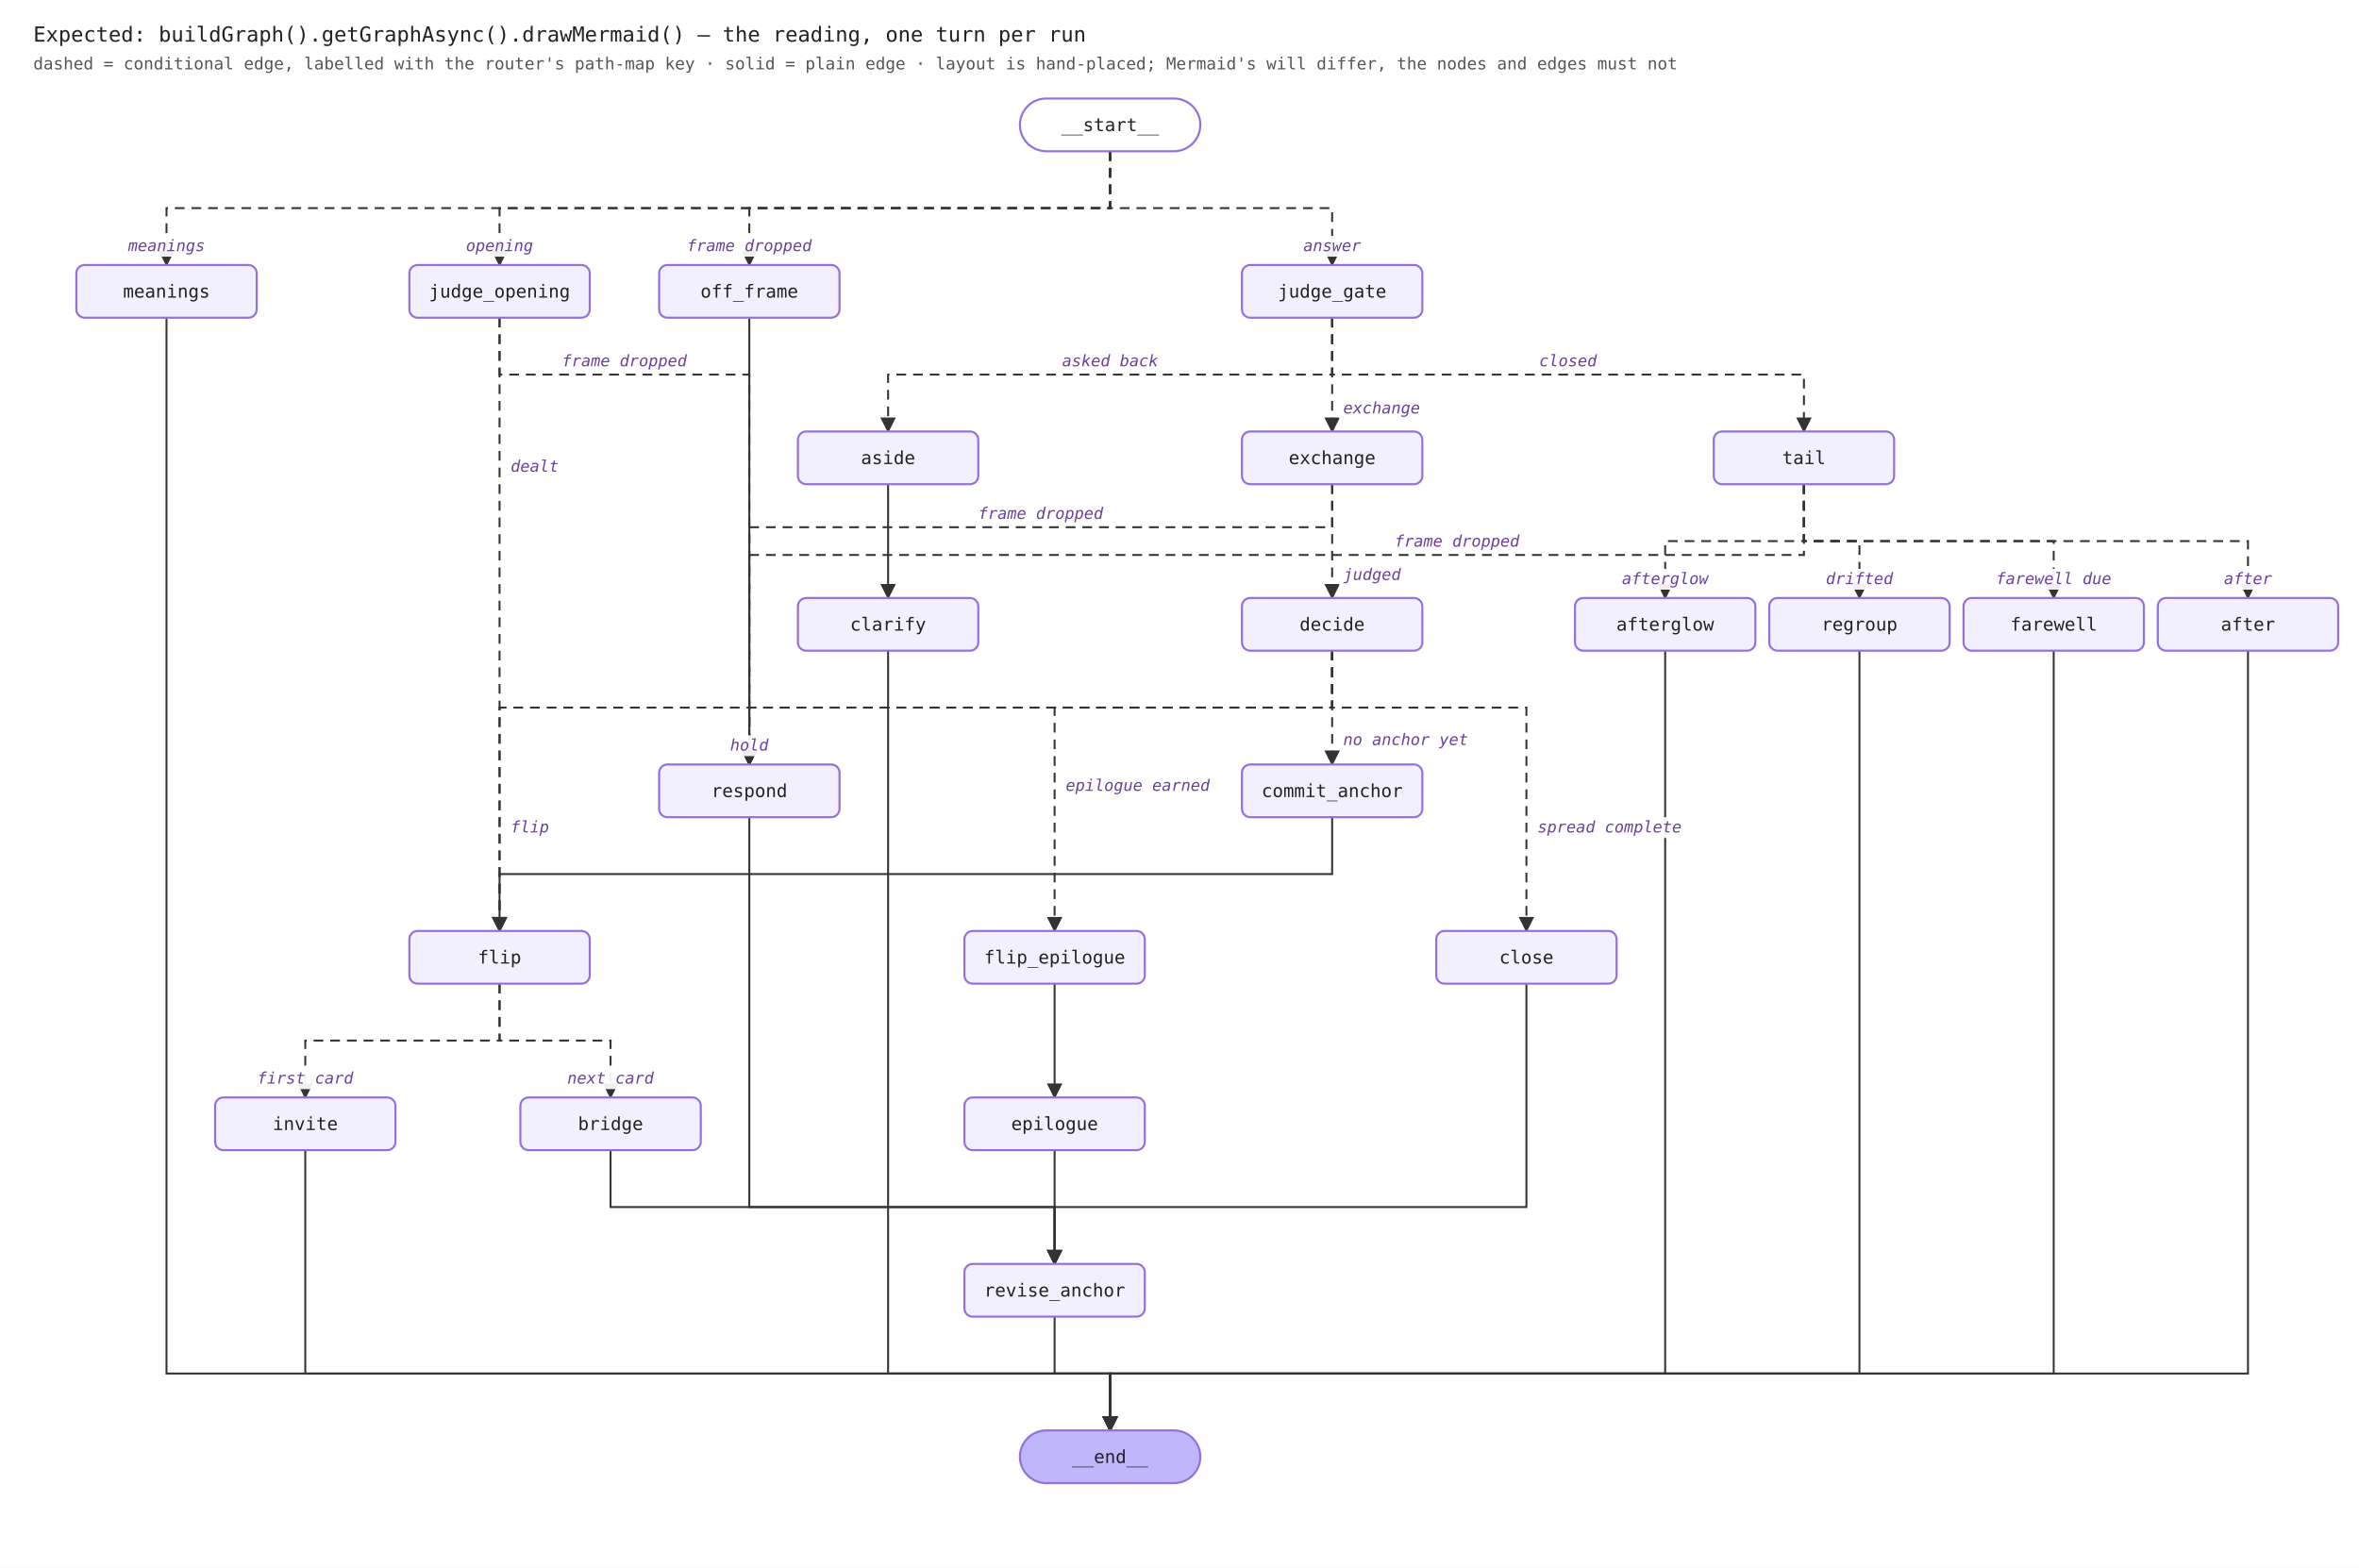
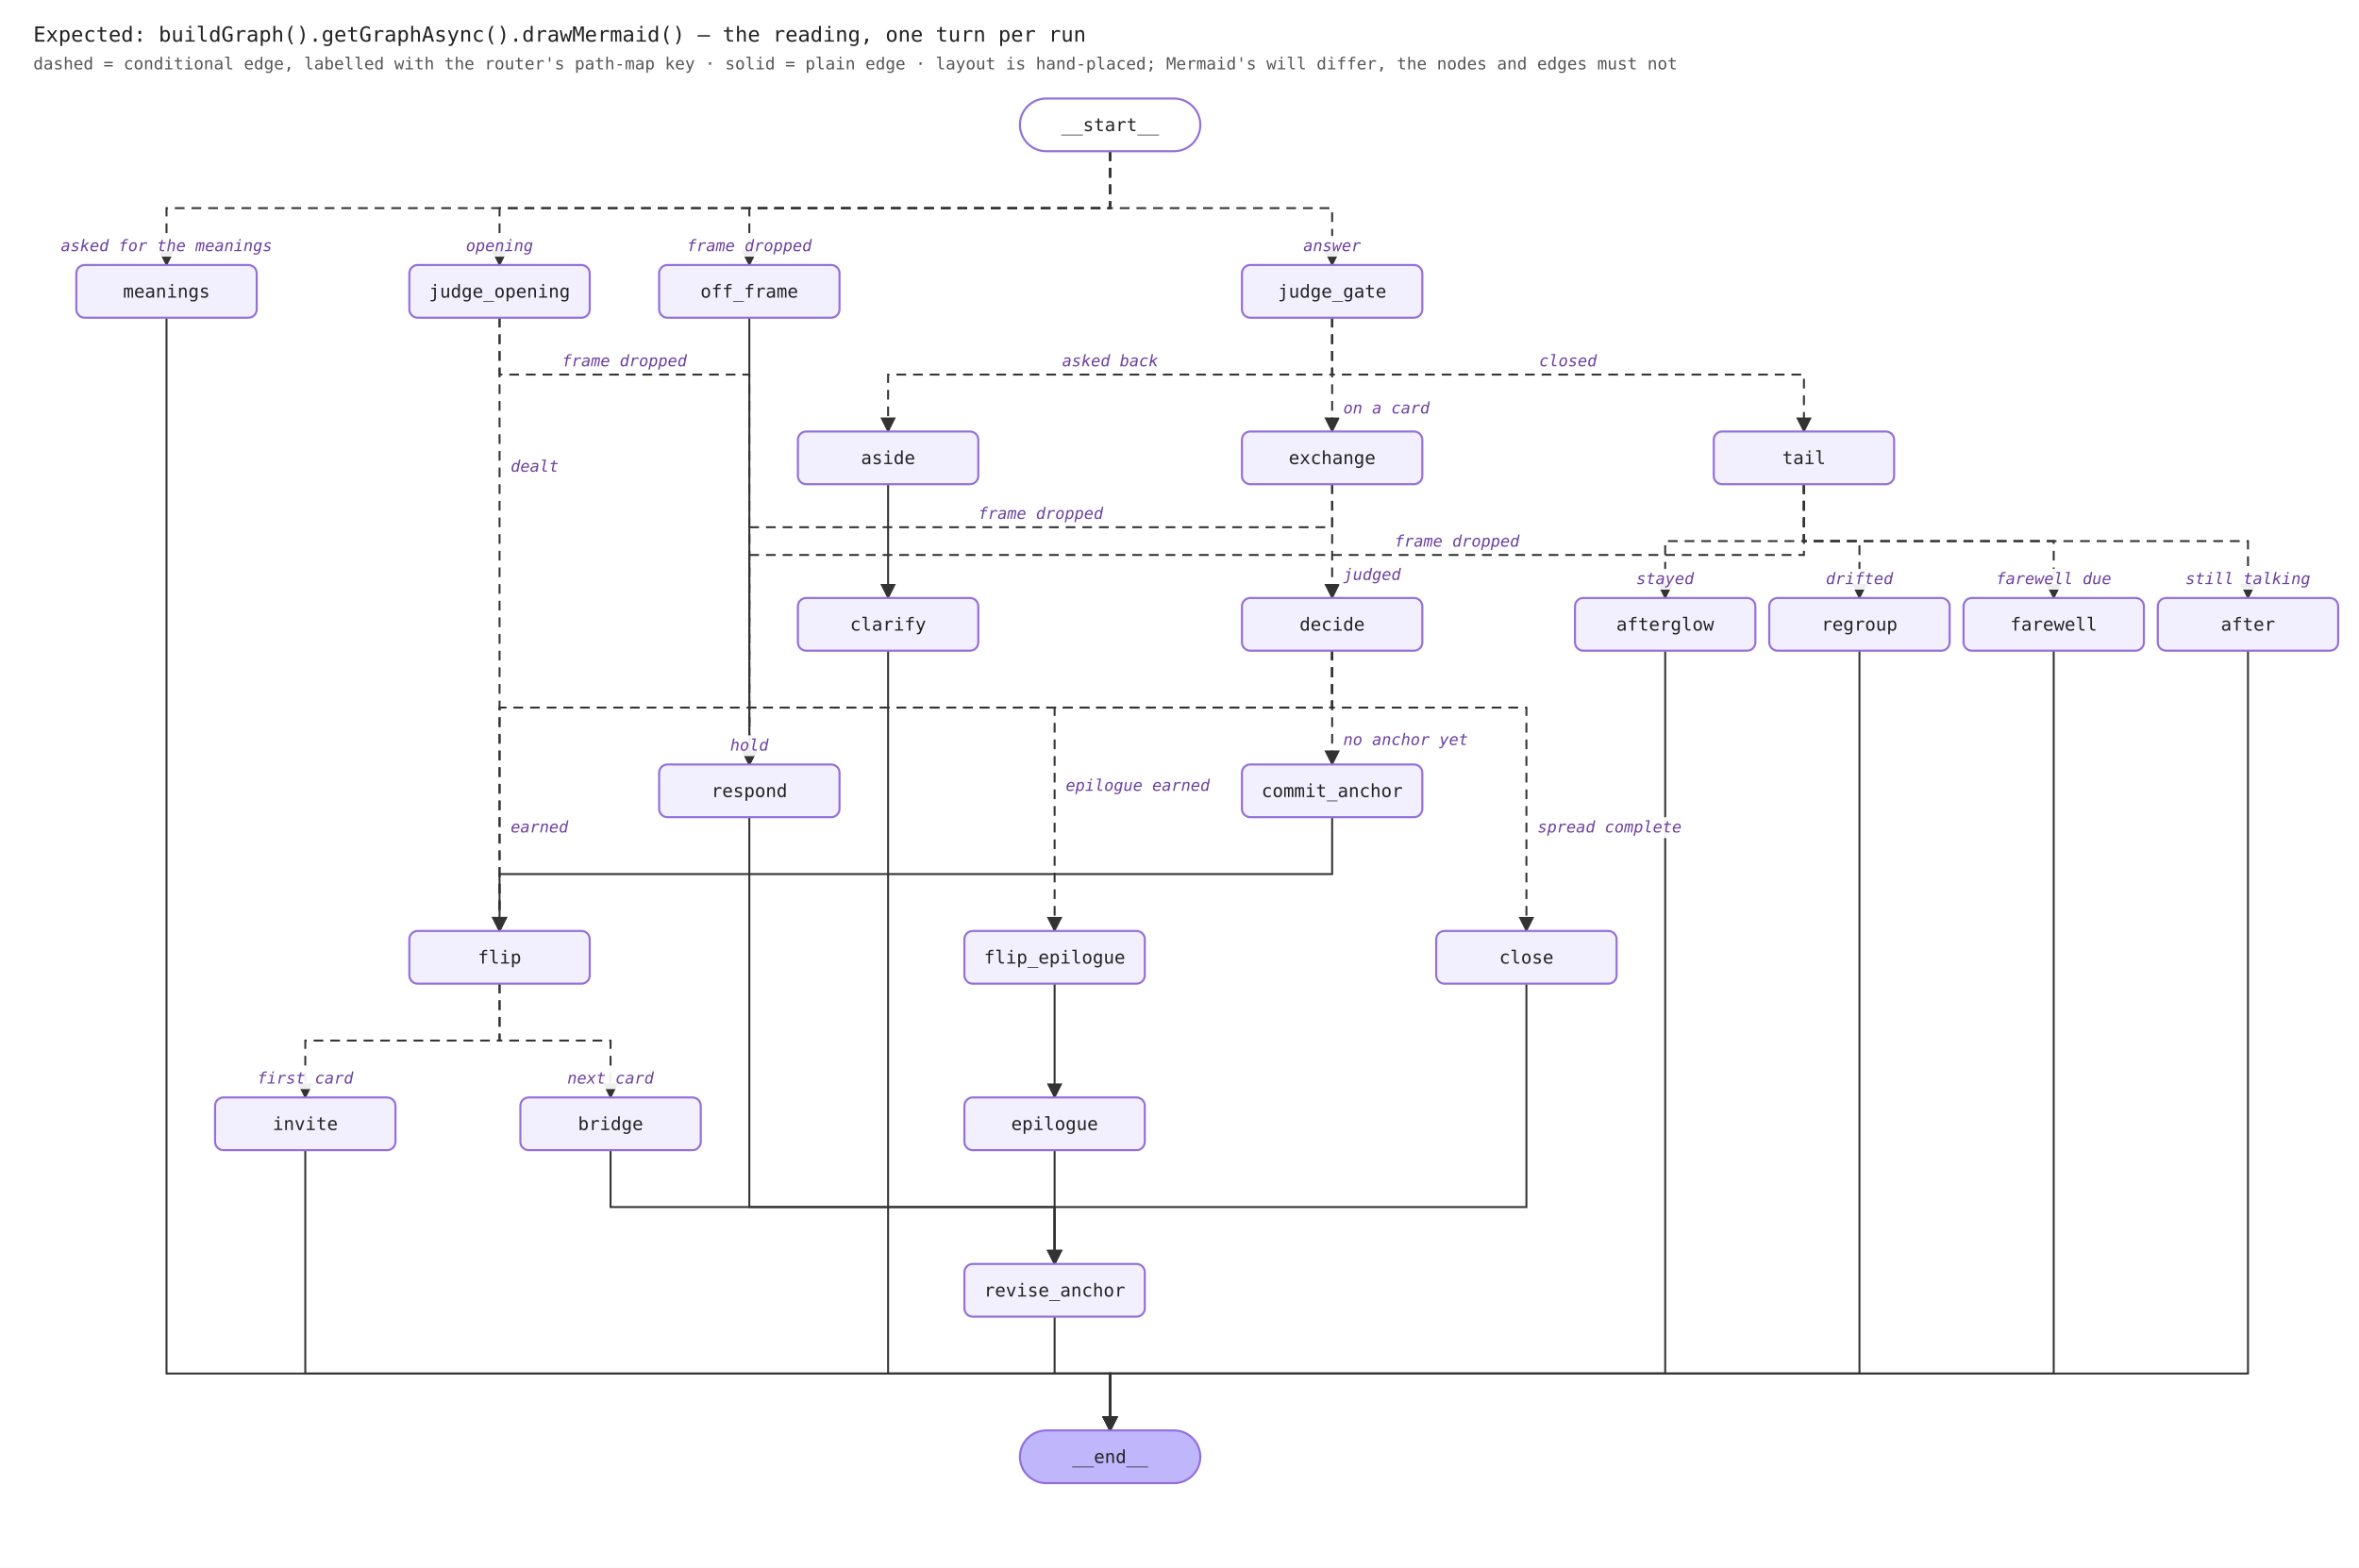
<svg xmlns="http://www.w3.org/2000/svg" width="1700" height="1130" viewBox="0 0 1700 1130" font-family="ui-monospace, SFMono-Regular, Menlo, monospace" font-size="13">
  <defs>
    <marker id="arrow" viewBox="0 0 10 10" refX="9" refY="5" markerWidth="8" markerHeight="8" orient="auto-start-reverse">
      <path d="M0,0 L10,5 L0,10 z" fill="#333" />
    </marker>
  </defs>
  <rect width="1700" height="1130" fill="#ffffff" />
  <text x="24" y="30" font-size="15" fill="#222">Expected: buildGraph().getGraphAsync().drawMermaid() — the reading, one turn per run</text>
  <text x="24" y="50" font-size="12" fill="#555">dashed = conditional edge, labelled with the router's path-map key · solid = plain edge · layout is hand-placed; Mermaid's will differ, the nodes and edges must not</text>
  <g transform="translate(0,40)">
    <path d="M800,69.0 L800,110 L120,110 L120,151.0" fill="none" stroke="#333" stroke-width="1.4" stroke-dasharray="7 5" marker-end="url(#arrow)" />
    <path d="M800,69.0 L800,110 L360,110 L360,151.0" fill="none" stroke="#333" stroke-width="1.4" stroke-dasharray="7 5" marker-end="url(#arrow)" />
    <path d="M800,69.0 L800,110 L540,110 L540,151.0" fill="none" stroke="#333" stroke-width="1.4" stroke-dasharray="7 5" marker-end="url(#arrow)" />
    <path d="M800,69.0 L800,110 L960,110 L960,151.0" fill="none" stroke="#333" stroke-width="1.4" stroke-dasharray="7 5" marker-end="url(#arrow)" />
    <path d="M360,189.0 L360,230 L540,230 L540,511.0" fill="none" stroke="#333" stroke-width="1.4" stroke-dasharray="7 5" marker-end="url(#arrow)" />
    <path d="M360,189.0 L360,631.0" fill="none" stroke="#333" stroke-width="1.4" stroke-dasharray="7 5" marker-end="url(#arrow)" />
    <path d="M540,189.0 L540,511.0" fill="none" stroke="#333" stroke-width="1.4" marker-end="url(#arrow)" />
    <path d="M960,189.0 L960,230 L640,230 L640,271.0" fill="none" stroke="#333" stroke-width="1.4" stroke-dasharray="7 5" marker-end="url(#arrow)" />
    <path d="M960,189.0 L960,230 L1300,230 L1300,271.0" fill="none" stroke="#333" stroke-width="1.4" stroke-dasharray="7 5" marker-end="url(#arrow)" />
    <path d="M960,189.0 L960,271.0" fill="none" stroke="#333" stroke-width="1.4" stroke-dasharray="7 5" marker-end="url(#arrow)" />
    <path d="M640,309.0 L640,391.0" fill="none" stroke="#333" stroke-width="1.4" marker-end="url(#arrow)" />
    <path d="M1300,309.0 L1300,360 L540,360 L540,511.0" fill="none" stroke="#333" stroke-width="1.4" stroke-dasharray="7 5" marker-end="url(#arrow)" />
    <path d="M1300,309.0 L1300,350 L1200,350 L1200,391.0" fill="none" stroke="#333" stroke-width="1.4" stroke-dasharray="7 5" marker-end="url(#arrow)" />
    <path d="M1300,309.0 L1300,350 L1340,350 L1340,391.0" fill="none" stroke="#333" stroke-width="1.4" stroke-dasharray="7 5" marker-end="url(#arrow)" />
    <path d="M1300,309.0 L1300,350 L1480,350 L1480,391.0" fill="none" stroke="#333" stroke-width="1.4" stroke-dasharray="7 5" marker-end="url(#arrow)" />
    <path d="M1300,309.0 L1300,350 L1620,350 L1620,391.0" fill="none" stroke="#333" stroke-width="1.4" stroke-dasharray="7 5" marker-end="url(#arrow)" />
    <path d="M960,309.0 L960,340 L540,340 L540,511.0" fill="none" stroke="#333" stroke-width="1.4" stroke-dasharray="7 5" marker-end="url(#arrow)" />
    <path d="M960,309.0 L960,391.0" fill="none" stroke="#333" stroke-width="1.4" stroke-dasharray="7 5" marker-end="url(#arrow)" />
    <path d="M960,429.0 L960,470 L540,470 L540,511.0" fill="none" stroke="#333" stroke-width="1.4" stroke-dasharray="7 5" marker-end="url(#arrow)" />
    <path d="M960,429.0 L960,511.0" fill="none" stroke="#333" stroke-width="1.4" stroke-dasharray="7 5" marker-end="url(#arrow)" />
    <path d="M960,429.0 L960,470 L360,470 L360,631.0" fill="none" stroke="#333" stroke-width="1.4" stroke-dasharray="7 5" marker-end="url(#arrow)" />
    <path d="M960,429.0 L960,470 L760,470 L760,631.0" fill="none" stroke="#333" stroke-width="1.4" stroke-dasharray="7 5" marker-end="url(#arrow)" />
    <path d="M960,429.0 L960,470 L1100,470 L1100,631.0" fill="none" stroke="#333" stroke-width="1.4" stroke-dasharray="7 5" marker-end="url(#arrow)" />
    <path d="M960,549.0 L960,590 L360,590 L360,631.0" fill="none" stroke="#333" stroke-width="1.4" marker-end="url(#arrow)" />
    <path d="M360,669.0 L360,710 L220,710 L220,751.0" fill="none" stroke="#333" stroke-width="1.4" stroke-dasharray="7 5" marker-end="url(#arrow)" />
    <path d="M360,669.0 L360,710 L440,710 L440,751.0" fill="none" stroke="#333" stroke-width="1.4" stroke-dasharray="7 5" marker-end="url(#arrow)" />
    <path d="M760,669.0 L760,751.0" fill="none" stroke="#333" stroke-width="1.4" marker-end="url(#arrow)" />
    <path d="M540,549.0 L540,830 L760,830 L760,871.0" fill="none" stroke="#333" stroke-width="1.4" marker-end="url(#arrow)" />
    <path d="M440,789.0 L440,830 L760,830 L760,871.0" fill="none" stroke="#333" stroke-width="1.4" marker-end="url(#arrow)" />
    <path d="M760,789.0 L760,871.0" fill="none" stroke="#333" stroke-width="1.4" marker-end="url(#arrow)" />
    <path d="M1100,669.0 L1100,830 L760,830 L760,871.0" fill="none" stroke="#333" stroke-width="1.4" marker-end="url(#arrow)" />
    <path d="M760,909.0 L760,950 L800,950 L800,991.0" fill="none" stroke="#333" stroke-width="1.4" marker-end="url(#arrow)" />
    <path d="M220,789.0 L220,950 L800,950 L800,991.0" fill="none" stroke="#333" stroke-width="1.4" marker-end="url(#arrow)" />
    <path d="M640,429.0 L640,950 L800,950 L800,991.0" fill="none" stroke="#333" stroke-width="1.4" marker-end="url(#arrow)" />
    <path d="M1200,429.0 L1200,950 L800,950 L800,991.0" fill="none" stroke="#333" stroke-width="1.4" marker-end="url(#arrow)" />
    <path d="M1340,429.0 L1340,950 L800,950 L800,991.0" fill="none" stroke="#333" stroke-width="1.4" marker-end="url(#arrow)" />
    <path d="M1480,429.0 L1480,950 L800,950 L800,991.0" fill="none" stroke="#333" stroke-width="1.4" marker-end="url(#arrow)" />
    <path d="M1620,429.0 L1620,950 L800,950 L800,991.0" fill="none" stroke="#333" stroke-width="1.4" marker-end="url(#arrow)" />
    <path d="M120,189.0 L120,950 L800,950 L800,991.0" fill="none" stroke="#333" stroke-width="1.4" marker-end="url(#arrow)" />
-     <rect x="86" y="130.0" width="67" height="15" rx="3" fill="#fff" fill-opacity="0.92" />
-     <text x="120" y="141.0" text-anchor="middle" font-size="11.5" font-style="italic" fill="#6b3fa0">meanings</text>
+     <rect x="35" y="130.0" width="171" height="15" rx="3" fill="#fff" fill-opacity="0.92" />
+     <text x="120" y="141.0" text-anchor="middle" font-size="11.5" font-style="italic" fill="#6b3fa0">asked for the meanings</text>
    <rect x="330" y="130.0" width="60" height="15" rx="3" fill="#fff" fill-opacity="0.92" />
    <text x="360" y="141.0" text-anchor="middle" font-size="11.5" font-style="italic" fill="#6b3fa0">opening</text>
    <rect x="488" y="130.0" width="104" height="15" rx="3" fill="#fff" fill-opacity="0.92" />
    <text x="540" y="141.0" text-anchor="middle" font-size="11.5" font-style="italic" fill="#6b3fa0">frame dropped</text>
    <rect x="934" y="130.0" width="52" height="15" rx="3" fill="#fff" fill-opacity="0.92" />
    <text x="960" y="141.0" text-anchor="middle" font-size="11.5" font-style="italic" fill="#6b3fa0">answer</text>
    <rect x="398" y="213" width="104" height="15" rx="3" fill="#fff" fill-opacity="0.92" />
    <text x="450" y="224" text-anchor="middle" font-size="11.5" font-style="italic" fill="#6b3fa0">frame dropped</text>
    <rect x="364" y="289" width="45" height="15" rx="3" fill="#fff" fill-opacity="0.92" />
    <text x="368" y="300" text-anchor="start" font-size="11.5" font-style="italic" fill="#6b3fa0">dealt</text>
    <rect x="759" y="213" width="82" height="15" rx="3" fill="#fff" fill-opacity="0.92" />
    <text x="800" y="224" text-anchor="middle" font-size="11.5" font-style="italic" fill="#6b3fa0">asked back</text>
    <rect x="1104" y="213" width="52" height="15" rx="3" fill="#fff" fill-opacity="0.92" />
    <text x="1130" y="224" text-anchor="middle" font-size="11.5" font-style="italic" fill="#6b3fa0">closed</text>
-     <rect x="964" y="247" width="67" height="15" rx="3" fill="#fff" fill-opacity="0.92" />
-     <text x="968" y="258" text-anchor="start" font-size="11.5" font-style="italic" fill="#6b3fa0">exchange</text>
+     <rect x="964" y="247" width="75" height="15" rx="3" fill="#fff" fill-opacity="0.92" />
+     <text x="968" y="258" text-anchor="start" font-size="11.5" font-style="italic" fill="#6b3fa0">on a card</text>
    <rect x="998" y="343" width="104" height="15" rx="3" fill="#fff" fill-opacity="0.92" />
    <text x="1050" y="354" text-anchor="middle" font-size="11.5" font-style="italic" fill="#6b3fa0">frame dropped</text>
-     <rect x="1163" y="370.0" width="75" height="15" rx="3" fill="#fff" fill-opacity="0.92" />
-     <text x="1200" y="381.0" text-anchor="middle" font-size="11.5" font-style="italic" fill="#6b3fa0">afterglow</text>
+     <rect x="1174" y="370.0" width="52" height="15" rx="3" fill="#fff" fill-opacity="0.92" />
+     <text x="1200" y="381.0" text-anchor="middle" font-size="11.5" font-style="italic" fill="#6b3fa0">stayed</text>
    <rect x="1310" y="370.0" width="60" height="15" rx="3" fill="#fff" fill-opacity="0.92" />
    <text x="1340" y="381.0" text-anchor="middle" font-size="11.5" font-style="italic" fill="#6b3fa0">drifted</text>
    <rect x="1432" y="370.0" width="97" height="15" rx="3" fill="#fff" fill-opacity="0.92" />
    <text x="1480" y="381.0" text-anchor="middle" font-size="11.5" font-style="italic" fill="#6b3fa0">farewell due</text>
-     <rect x="1598" y="370.0" width="45" height="15" rx="3" fill="#fff" fill-opacity="0.92" />
-     <text x="1620" y="381.0" text-anchor="middle" font-size="11.5" font-style="italic" fill="#6b3fa0">after</text>
+     <rect x="1568" y="370.0" width="104" height="15" rx="3" fill="#fff" fill-opacity="0.92" />
+     <text x="1620" y="381.0" text-anchor="middle" font-size="11.5" font-style="italic" fill="#6b3fa0">still talking</text>
    <rect x="698" y="323" width="104" height="15" rx="3" fill="#fff" fill-opacity="0.92" />
    <text x="750" y="334" text-anchor="middle" font-size="11.5" font-style="italic" fill="#6b3fa0">frame dropped</text>
    <rect x="964" y="367" width="52" height="15" rx="3" fill="#fff" fill-opacity="0.92" />
    <text x="968" y="378" text-anchor="start" font-size="11.5" font-style="italic" fill="#6b3fa0">judged</text>
    <rect x="521" y="490.0" width="38" height="15" rx="3" fill="#fff" fill-opacity="0.92" />
    <text x="540" y="501.0" text-anchor="middle" font-size="11.5" font-style="italic" fill="#6b3fa0">hold</text>
    <rect x="964" y="486" width="104" height="15" rx="3" fill="#fff" fill-opacity="0.92" />
    <text x="968" y="497" text-anchor="start" font-size="11.5" font-style="italic" fill="#6b3fa0">no anchor yet</text>
-     <rect x="364" y="549" width="38" height="15" rx="3" fill="#fff" fill-opacity="0.92" />
-     <text x="368" y="560" text-anchor="start" font-size="11.5" font-style="italic" fill="#6b3fa0">flip</text>
+     <rect x="364" y="549" width="52" height="15" rx="3" fill="#fff" fill-opacity="0.92" />
+     <text x="368" y="560" text-anchor="start" font-size="11.5" font-style="italic" fill="#6b3fa0">earned</text>
    <rect x="764" y="519" width="119" height="15" rx="3" fill="#fff" fill-opacity="0.92" />
    <text x="768" y="530" text-anchor="start" font-size="11.5" font-style="italic" fill="#6b3fa0">epilogue earned</text>
    <rect x="1104" y="549" width="119" height="15" rx="3" fill="#fff" fill-opacity="0.92" />
    <text x="1108" y="560" text-anchor="start" font-size="11.5" font-style="italic" fill="#6b3fa0">spread complete</text>
    <rect x="179" y="730.0" width="82" height="15" rx="3" fill="#fff" fill-opacity="0.92" />
    <text x="220" y="741.0" text-anchor="middle" font-size="11.5" font-style="italic" fill="#6b3fa0">first card</text>
    <rect x="403" y="730.0" width="75" height="15" rx="3" fill="#fff" fill-opacity="0.92" />
    <text x="440" y="741.0" text-anchor="middle" font-size="11.5" font-style="italic" fill="#6b3fa0">next card</text>
    <rect x="735.0" y="31.0" width="130" height="38" rx="19.0" fill="none" stroke="#9370db" stroke-width="1.5" />
    <text x="800" y="54.5" text-anchor="middle" fill="#222">__start__</text>
    <rect x="55.0" y="151.0" width="130" height="38" rx="6" fill="#f2f0ff" stroke="#9370db" stroke-width="1.5" />
    <text x="120" y="174.5" text-anchor="middle" fill="#222">meanings</text>
    <rect x="295.0" y="151.0" width="130" height="38" rx="6" fill="#f2f0ff" stroke="#9370db" stroke-width="1.5" />
    <text x="360" y="174.5" text-anchor="middle" fill="#222">judge_opening</text>
    <rect x="475.0" y="151.0" width="130" height="38" rx="6" fill="#f2f0ff" stroke="#9370db" stroke-width="1.5" />
    <text x="540" y="174.5" text-anchor="middle" fill="#222">off_frame</text>
    <rect x="895.0" y="151.0" width="130" height="38" rx="6" fill="#f2f0ff" stroke="#9370db" stroke-width="1.5" />
    <text x="960" y="174.5" text-anchor="middle" fill="#222">judge_gate</text>
    <rect x="575.0" y="271.0" width="130" height="38" rx="6" fill="#f2f0ff" stroke="#9370db" stroke-width="1.5" />
    <text x="640" y="294.5" text-anchor="middle" fill="#222">aside</text>
    <rect x="895.0" y="271.0" width="130" height="38" rx="6" fill="#f2f0ff" stroke="#9370db" stroke-width="1.5" />
    <text x="960" y="294.5" text-anchor="middle" fill="#222">exchange</text>
    <rect x="1235.0" y="271.0" width="130" height="38" rx="6" fill="#f2f0ff" stroke="#9370db" stroke-width="1.5" />
    <text x="1300" y="294.5" text-anchor="middle" fill="#222">tail</text>
    <rect x="575.0" y="391.0" width="130" height="38" rx="6" fill="#f2f0ff" stroke="#9370db" stroke-width="1.5" />
    <text x="640" y="414.5" text-anchor="middle" fill="#222">clarify</text>
    <rect x="895.0" y="391.0" width="130" height="38" rx="6" fill="#f2f0ff" stroke="#9370db" stroke-width="1.5" />
    <text x="960" y="414.5" text-anchor="middle" fill="#222">decide</text>
    <rect x="1135.0" y="391.0" width="130" height="38" rx="6" fill="#f2f0ff" stroke="#9370db" stroke-width="1.5" />
    <text x="1200" y="414.5" text-anchor="middle" fill="#222">afterglow</text>
    <rect x="1275.0" y="391.0" width="130" height="38" rx="6" fill="#f2f0ff" stroke="#9370db" stroke-width="1.5" />
    <text x="1340" y="414.5" text-anchor="middle" fill="#222">regroup</text>
    <rect x="1415.0" y="391.0" width="130" height="38" rx="6" fill="#f2f0ff" stroke="#9370db" stroke-width="1.5" />
    <text x="1480" y="414.5" text-anchor="middle" fill="#222">farewell</text>
    <rect x="1555.0" y="391.0" width="130" height="38" rx="6" fill="#f2f0ff" stroke="#9370db" stroke-width="1.5" />
    <text x="1620" y="414.5" text-anchor="middle" fill="#222">after</text>
    <rect x="475.0" y="511.0" width="130" height="38" rx="6" fill="#f2f0ff" stroke="#9370db" stroke-width="1.5" />
    <text x="540" y="534.5" text-anchor="middle" fill="#222">respond</text>
    <rect x="895.0" y="511.0" width="130" height="38" rx="6" fill="#f2f0ff" stroke="#9370db" stroke-width="1.5" />
    <text x="960" y="534.5" text-anchor="middle" fill="#222">commit_anchor</text>
    <rect x="295.0" y="631.0" width="130" height="38" rx="6" fill="#f2f0ff" stroke="#9370db" stroke-width="1.5" />
    <text x="360" y="654.5" text-anchor="middle" fill="#222">flip</text>
    <rect x="695.0" y="631.0" width="130" height="38" rx="6" fill="#f2f0ff" stroke="#9370db" stroke-width="1.5" />
    <text x="760" y="654.5" text-anchor="middle" fill="#222">flip_epilogue</text>
    <rect x="1035.0" y="631.0" width="130" height="38" rx="6" fill="#f2f0ff" stroke="#9370db" stroke-width="1.5" />
    <text x="1100" y="654.5" text-anchor="middle" fill="#222">close</text>
    <rect x="155.0" y="751.0" width="130" height="38" rx="6" fill="#f2f0ff" stroke="#9370db" stroke-width="1.5" />
    <text x="220" y="774.5" text-anchor="middle" fill="#222">invite</text>
    <rect x="375.0" y="751.0" width="130" height="38" rx="6" fill="#f2f0ff" stroke="#9370db" stroke-width="1.5" />
    <text x="440" y="774.5" text-anchor="middle" fill="#222">bridge</text>
    <rect x="695.0" y="751.0" width="130" height="38" rx="6" fill="#f2f0ff" stroke="#9370db" stroke-width="1.5" />
    <text x="760" y="774.5" text-anchor="middle" fill="#222">epilogue</text>
    <rect x="695.0" y="871.0" width="130" height="38" rx="6" fill="#f2f0ff" stroke="#9370db" stroke-width="1.5" />
    <text x="760" y="894.5" text-anchor="middle" fill="#222">revise_anchor</text>
    <rect x="735.0" y="991.0" width="130" height="38" rx="19.0" fill="#bfb6fc" stroke="#9370db" stroke-width="1.5" />
    <text x="800" y="1014.5" text-anchor="middle" fill="#222">__end__</text>
  </g>
</svg>
